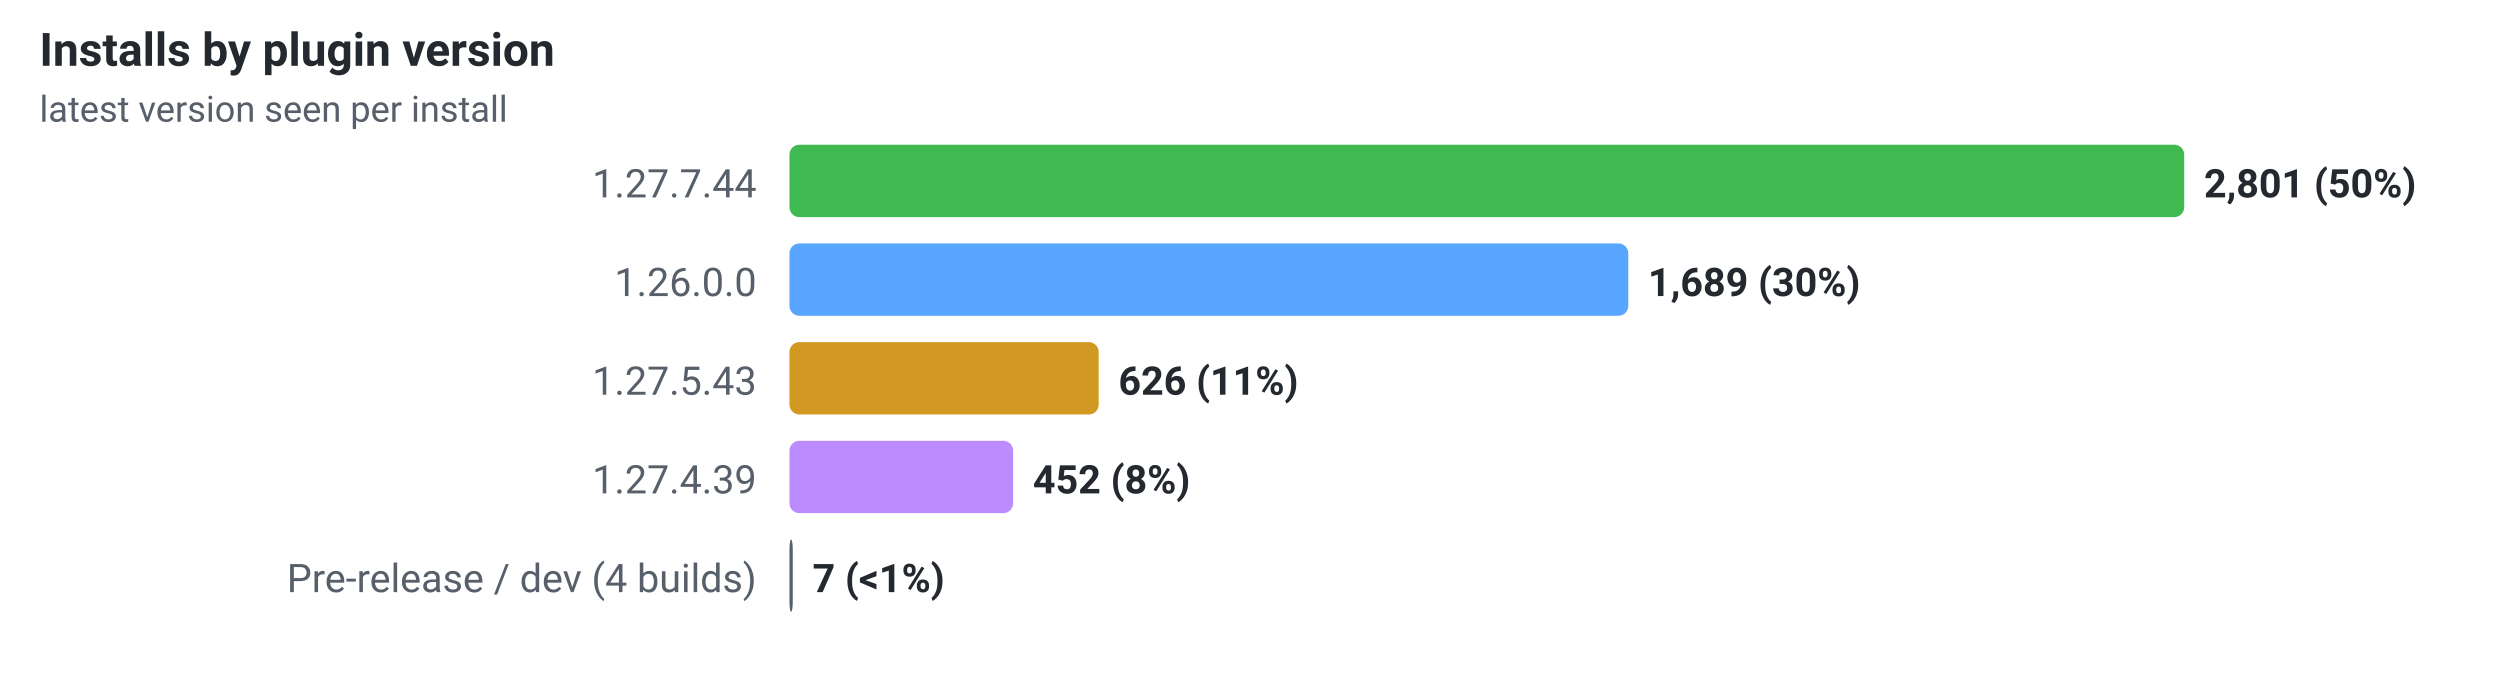
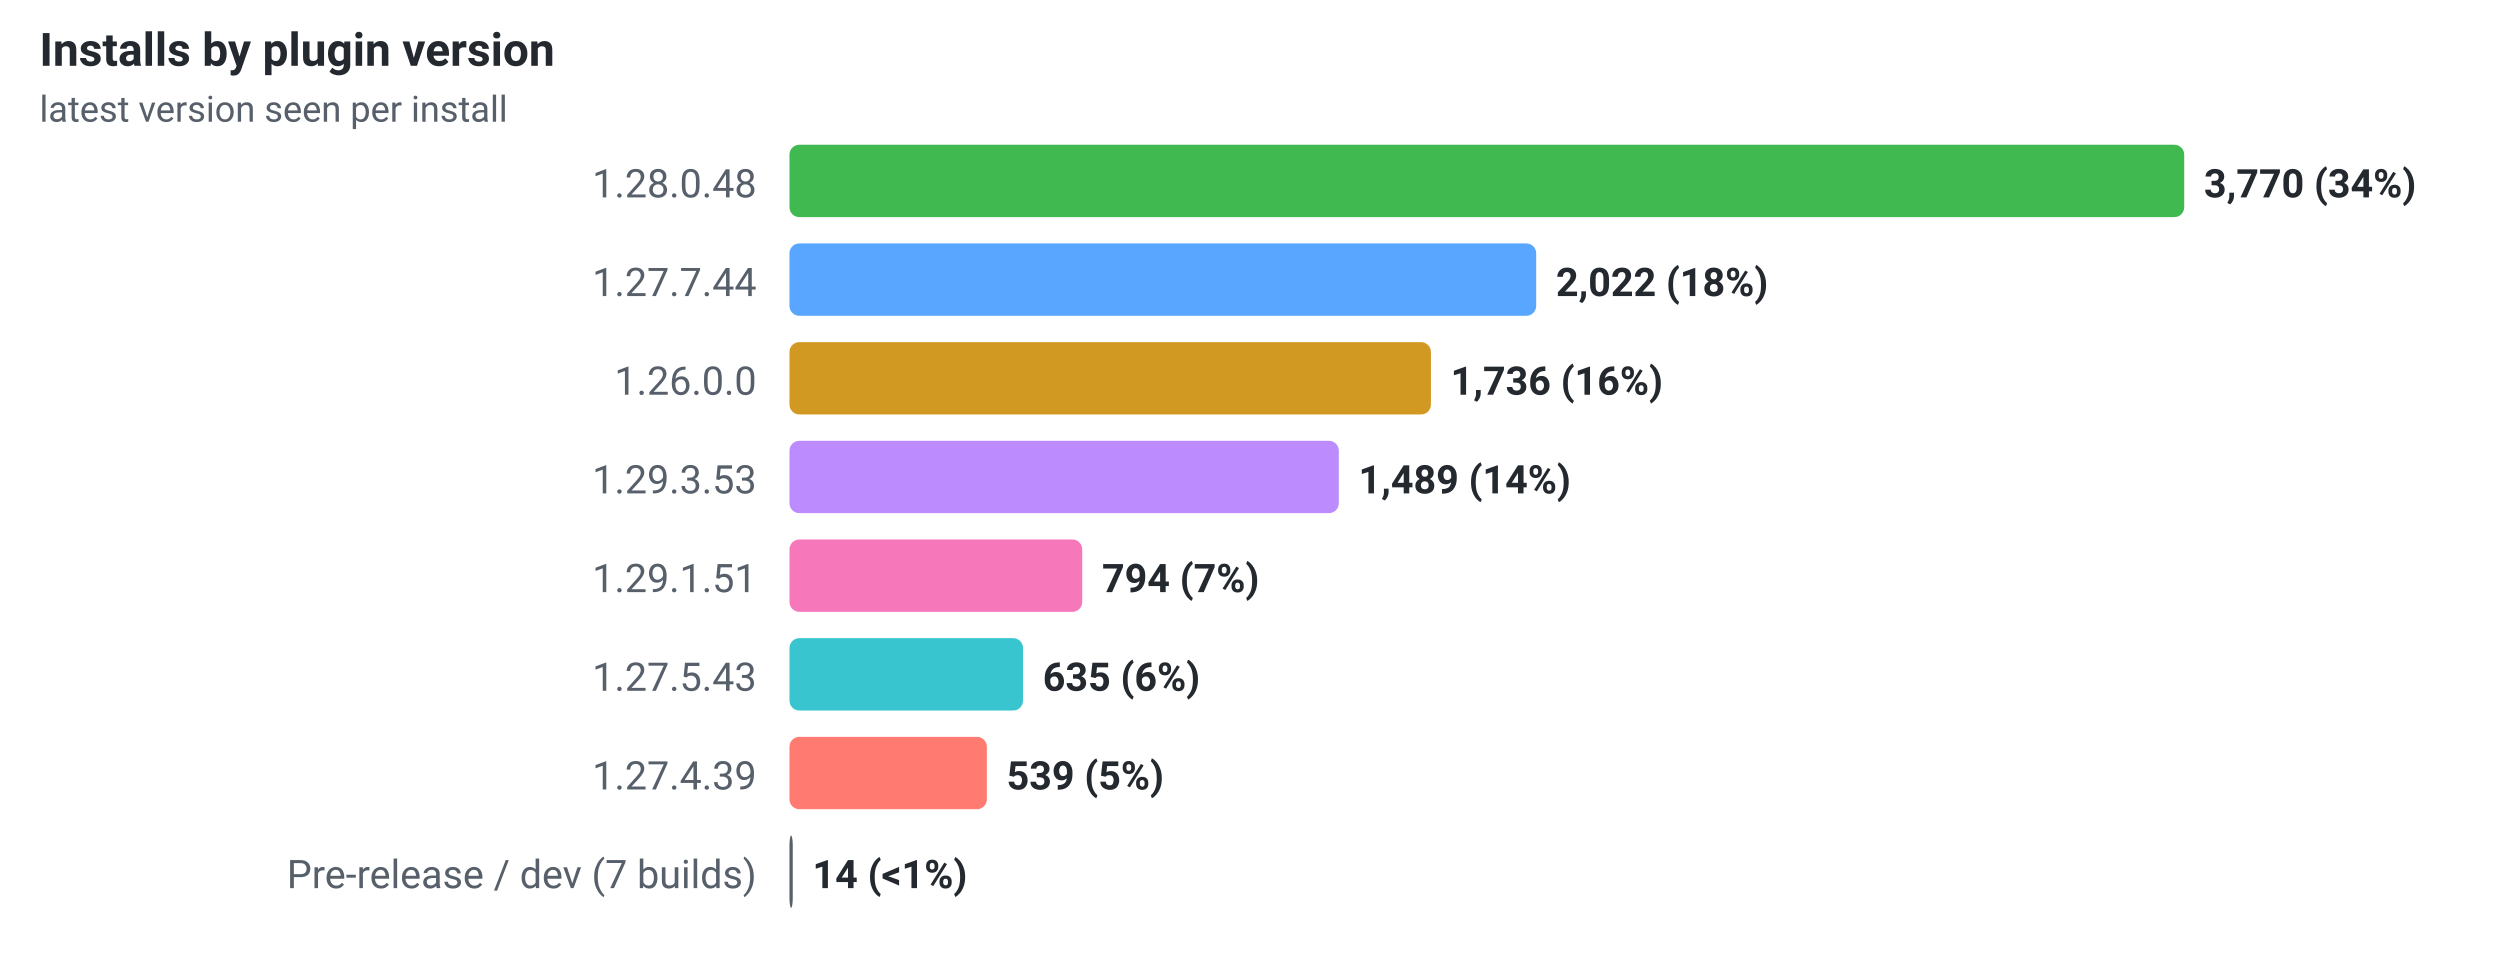
- <svg xmlns="http://www.w3.org/2000/svg" width="760" height="206" viewBox="0 0 760 206" role="img">
+ <svg xmlns="http://www.w3.org/2000/svg" width="760" height="296" viewBox="0 0 760 296" role="img">
  <style>
  text{font-family:-apple-system,BlinkMacSystemFont,'Segoe UI',Roboto,Helvetica,Arial,sans-serif}
  .grid{stroke:#d0d7de;stroke-width:1}
  .axis{stroke:#57606a;stroke-width:1}
  .lbl{fill:#57606a;font-size:12px}
  .val{fill:#24292f;font-size:12px;font-weight:600}
  .title{fill:#24292f;font-size:14px;font-weight:700}
  .sub{fill:#57606a;font-size:11px}
+   .gap{fill:#57606a;opacity:.09}
+   .gaplbl{fill:#57606a;font-size:10px;opacity:.85}
  @media (prefers-color-scheme: dark){
    .grid{stroke:#30363d}
    .axis{stroke:#8b949e}
    .lbl{fill:#8b949e}
    .val{fill:#e6edf3}
    .title{fill:#e6edf3}
    .sub{fill:#8b949e}
+     .gap{fill:#8b949e;opacity:.13}
+     .gaplbl{fill:#8b949e}
  }
</style>
  <text x="12" y="20" class="title">Installs by plugin version</text>
  <text x="12" y="37" class="sub">latest version seen per install</text>
-   <text x="230" y="60" class="lbl" text-anchor="end">1.27.7.44</text>
+   <text x="230" y="60" class="lbl" text-anchor="end">1.28.0.48</text>
  <rect x="240" y="44" width="424" height="22" rx="3" fill="#3fb950" />
-   <text x="670" y="60" class="val">2,801 (50%)</text>
-   <text x="230" y="90" class="lbl" text-anchor="end">1.26.0.0</text>
-   <rect x="240" y="74" width="255" height="22" rx="3" fill="#58a6ff" />
-   <text x="501" y="90" class="val">1,689 (30%)</text>
-   <text x="230" y="120" class="lbl" text-anchor="end">1.27.5.43</text>
-   <rect x="240" y="104" width="94" height="22" rx="3" fill="#d29922" />
-   <text x="340" y="120" class="val">626 (11%)</text>
-   <text x="230" y="150" class="lbl" text-anchor="end">1.27.4.39</text>
-   <rect x="240" y="134" width="68" height="22" rx="3" fill="#bc8cff" />
-   <text x="314" y="150" class="val">452 (8%)</text>
-   <text x="230" y="180" class="lbl" text-anchor="end">Pre-release / dev (4 builds)</text>
-   <rect x="240" y="164" width="1" height="22" rx="3" fill="#57606a" />
-   <text x="247" y="180" class="val">7 (&lt;1%)</text>
+   <text x="670" y="60" class="val">3,770 (34%)</text>
+   <text x="230" y="90" class="lbl" text-anchor="end">1.27.7.44</text>
+   <rect x="240" y="74" width="227" height="22" rx="3" fill="#58a6ff" />
+   <text x="473" y="90" class="val">2,022 (18%)</text>
+   <text x="230" y="120" class="lbl" text-anchor="end">1.26.0.0</text>
+   <rect x="240" y="104" width="195" height="22" rx="3" fill="#d29922" />
+   <text x="441" y="120" class="val">1,736 (16%)</text>
+   <text x="230" y="150" class="lbl" text-anchor="end">1.29.3.53</text>
+   <rect x="240" y="134" width="167" height="22" rx="3" fill="#bc8cff" />
+   <text x="413" y="150" class="val">1,489 (14%)</text>
+   <text x="230" y="180" class="lbl" text-anchor="end">1.29.1.51</text>
+   <rect x="240" y="164" width="89" height="22" rx="3" fill="#f778ba" />
+   <text x="335" y="180" class="val">794 (7%)</text>
+   <text x="230" y="210" class="lbl" text-anchor="end">1.27.5.43</text>
+   <rect x="240" y="194" width="71" height="22" rx="3" fill="#39c5cf" />
+   <text x="317" y="210" class="val">635 (6%)</text>
+   <text x="230" y="240" class="lbl" text-anchor="end">1.27.4.39</text>
+   <rect x="240" y="224" width="60" height="22" rx="3" fill="#ff7b72" />
+   <text x="306" y="240" class="val">539 (5%)</text>
+   <text x="230" y="270" class="lbl" text-anchor="end">Pre-release / dev (7 builds)</text>
+   <rect x="240" y="254" width="1" height="22" rx="3" fill="#57606a" />
+   <text x="247" y="270" class="val">14 (&lt;1%)</text>
</svg>
